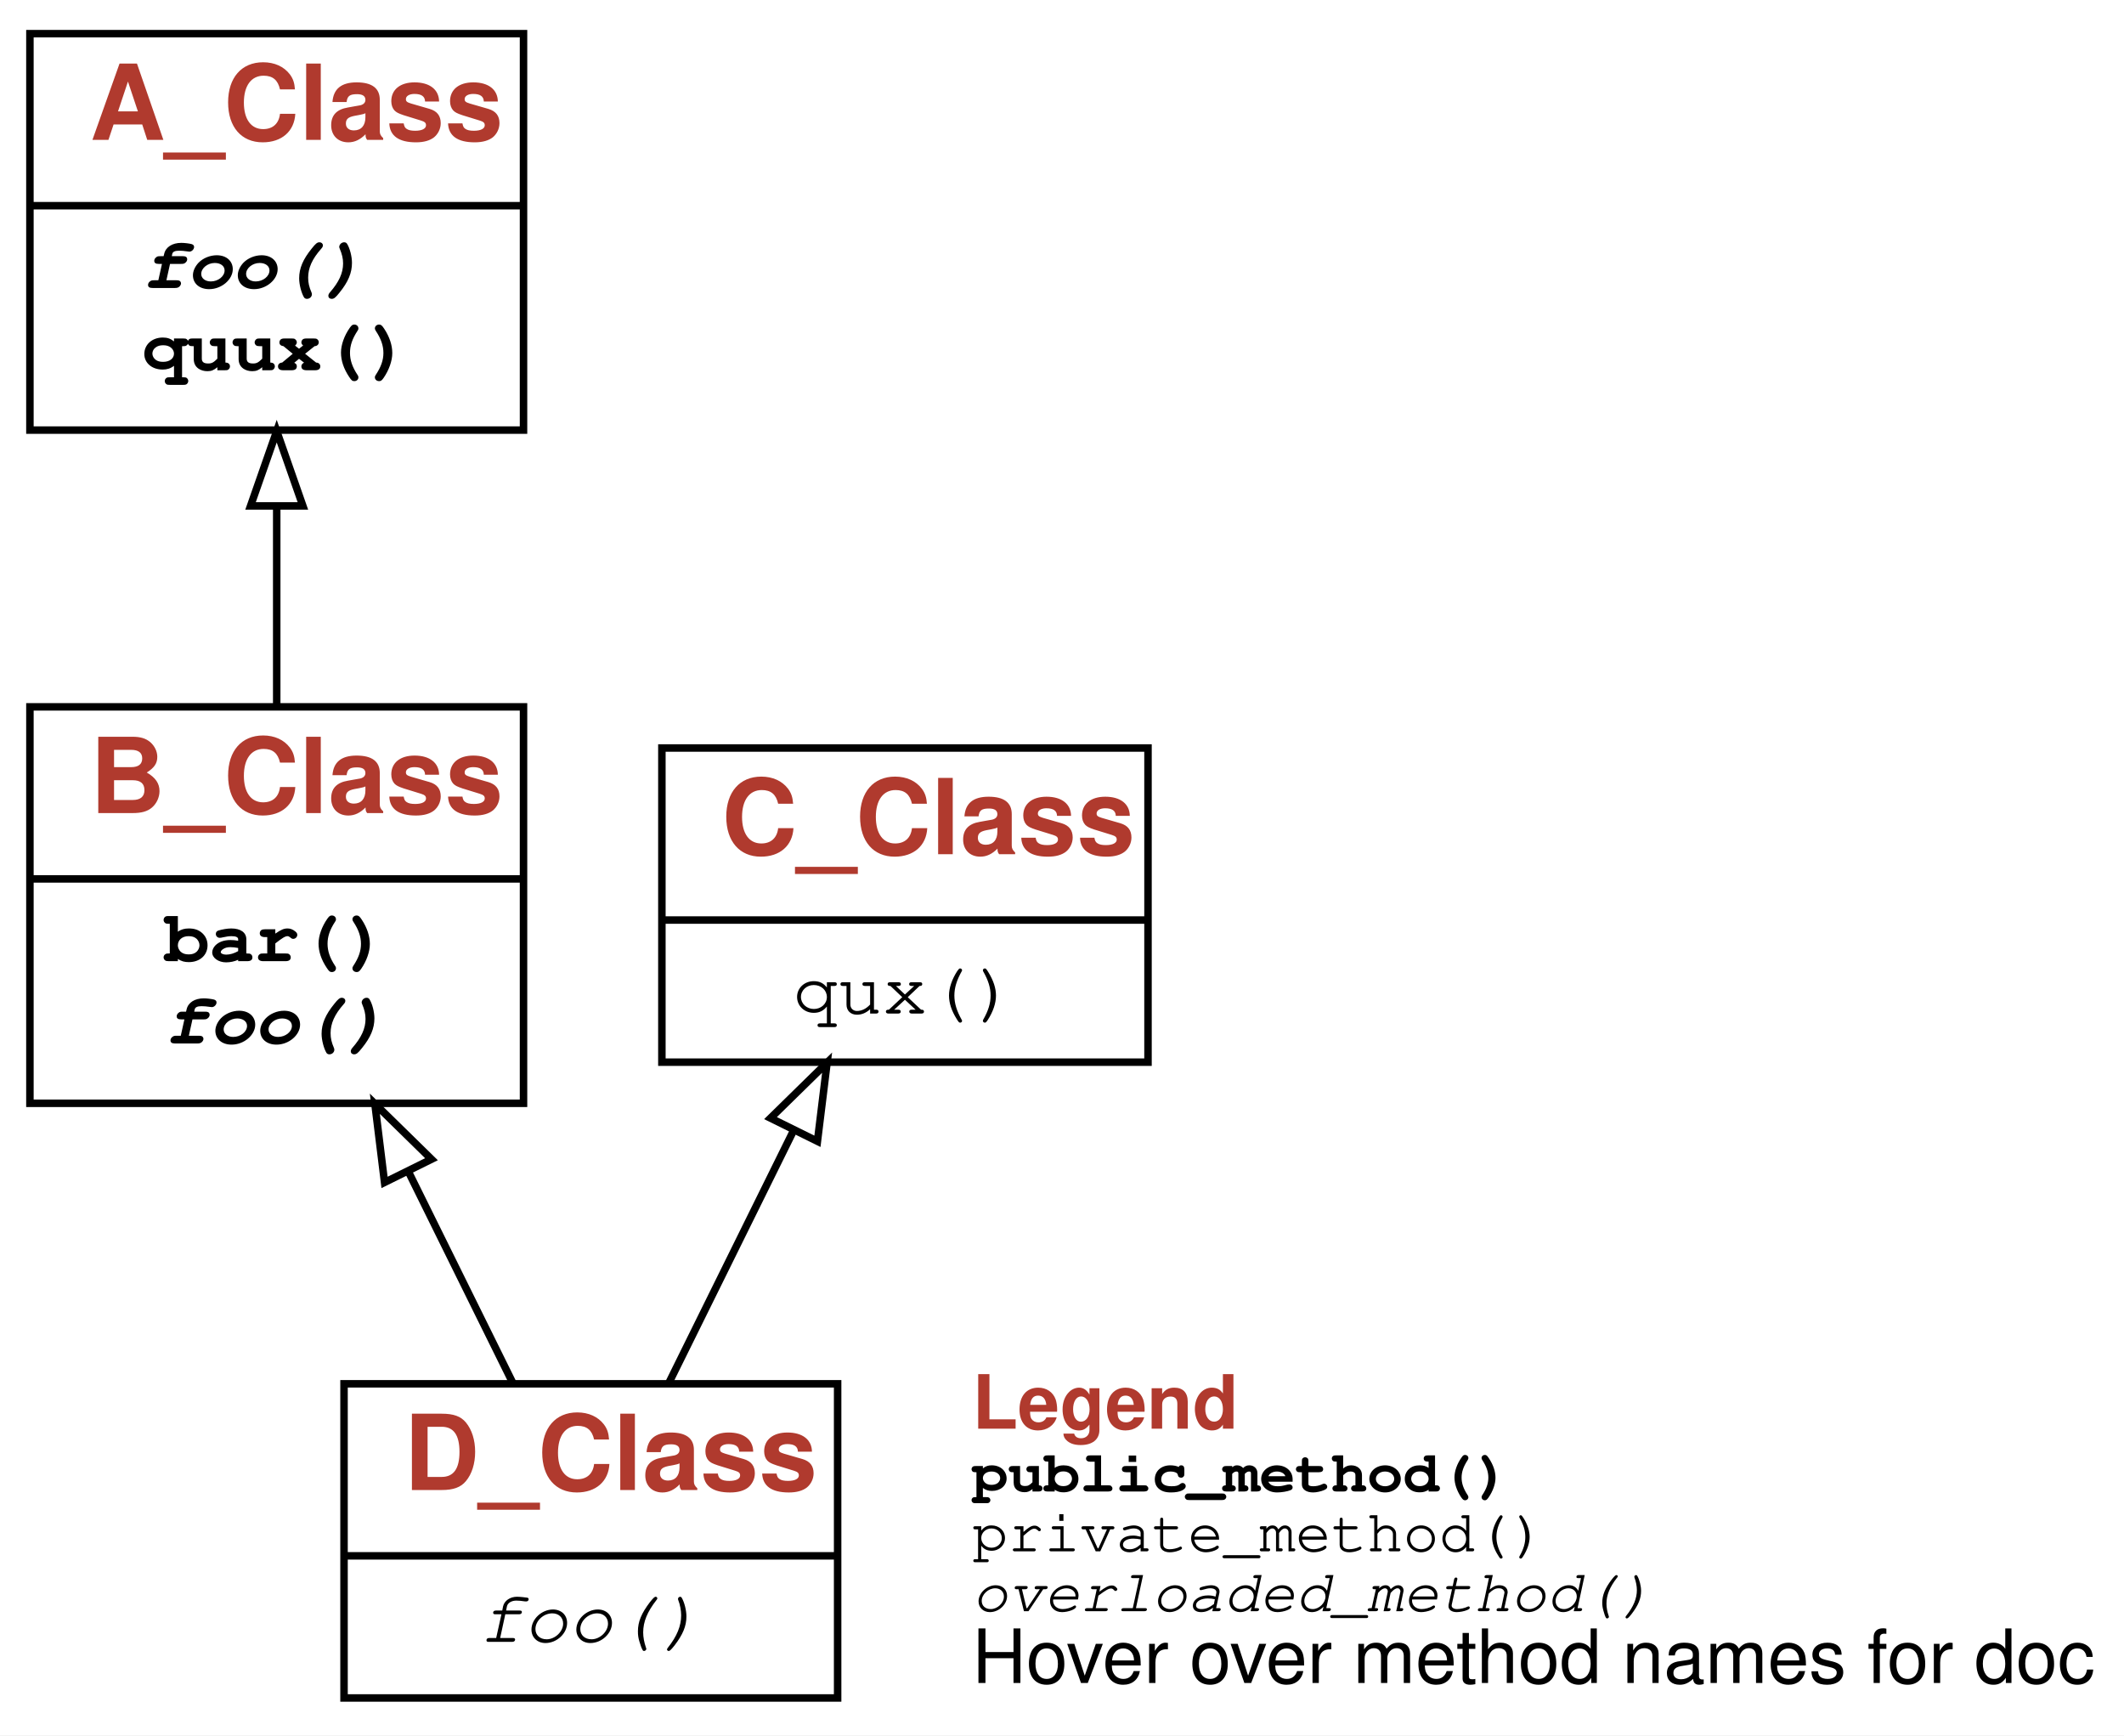
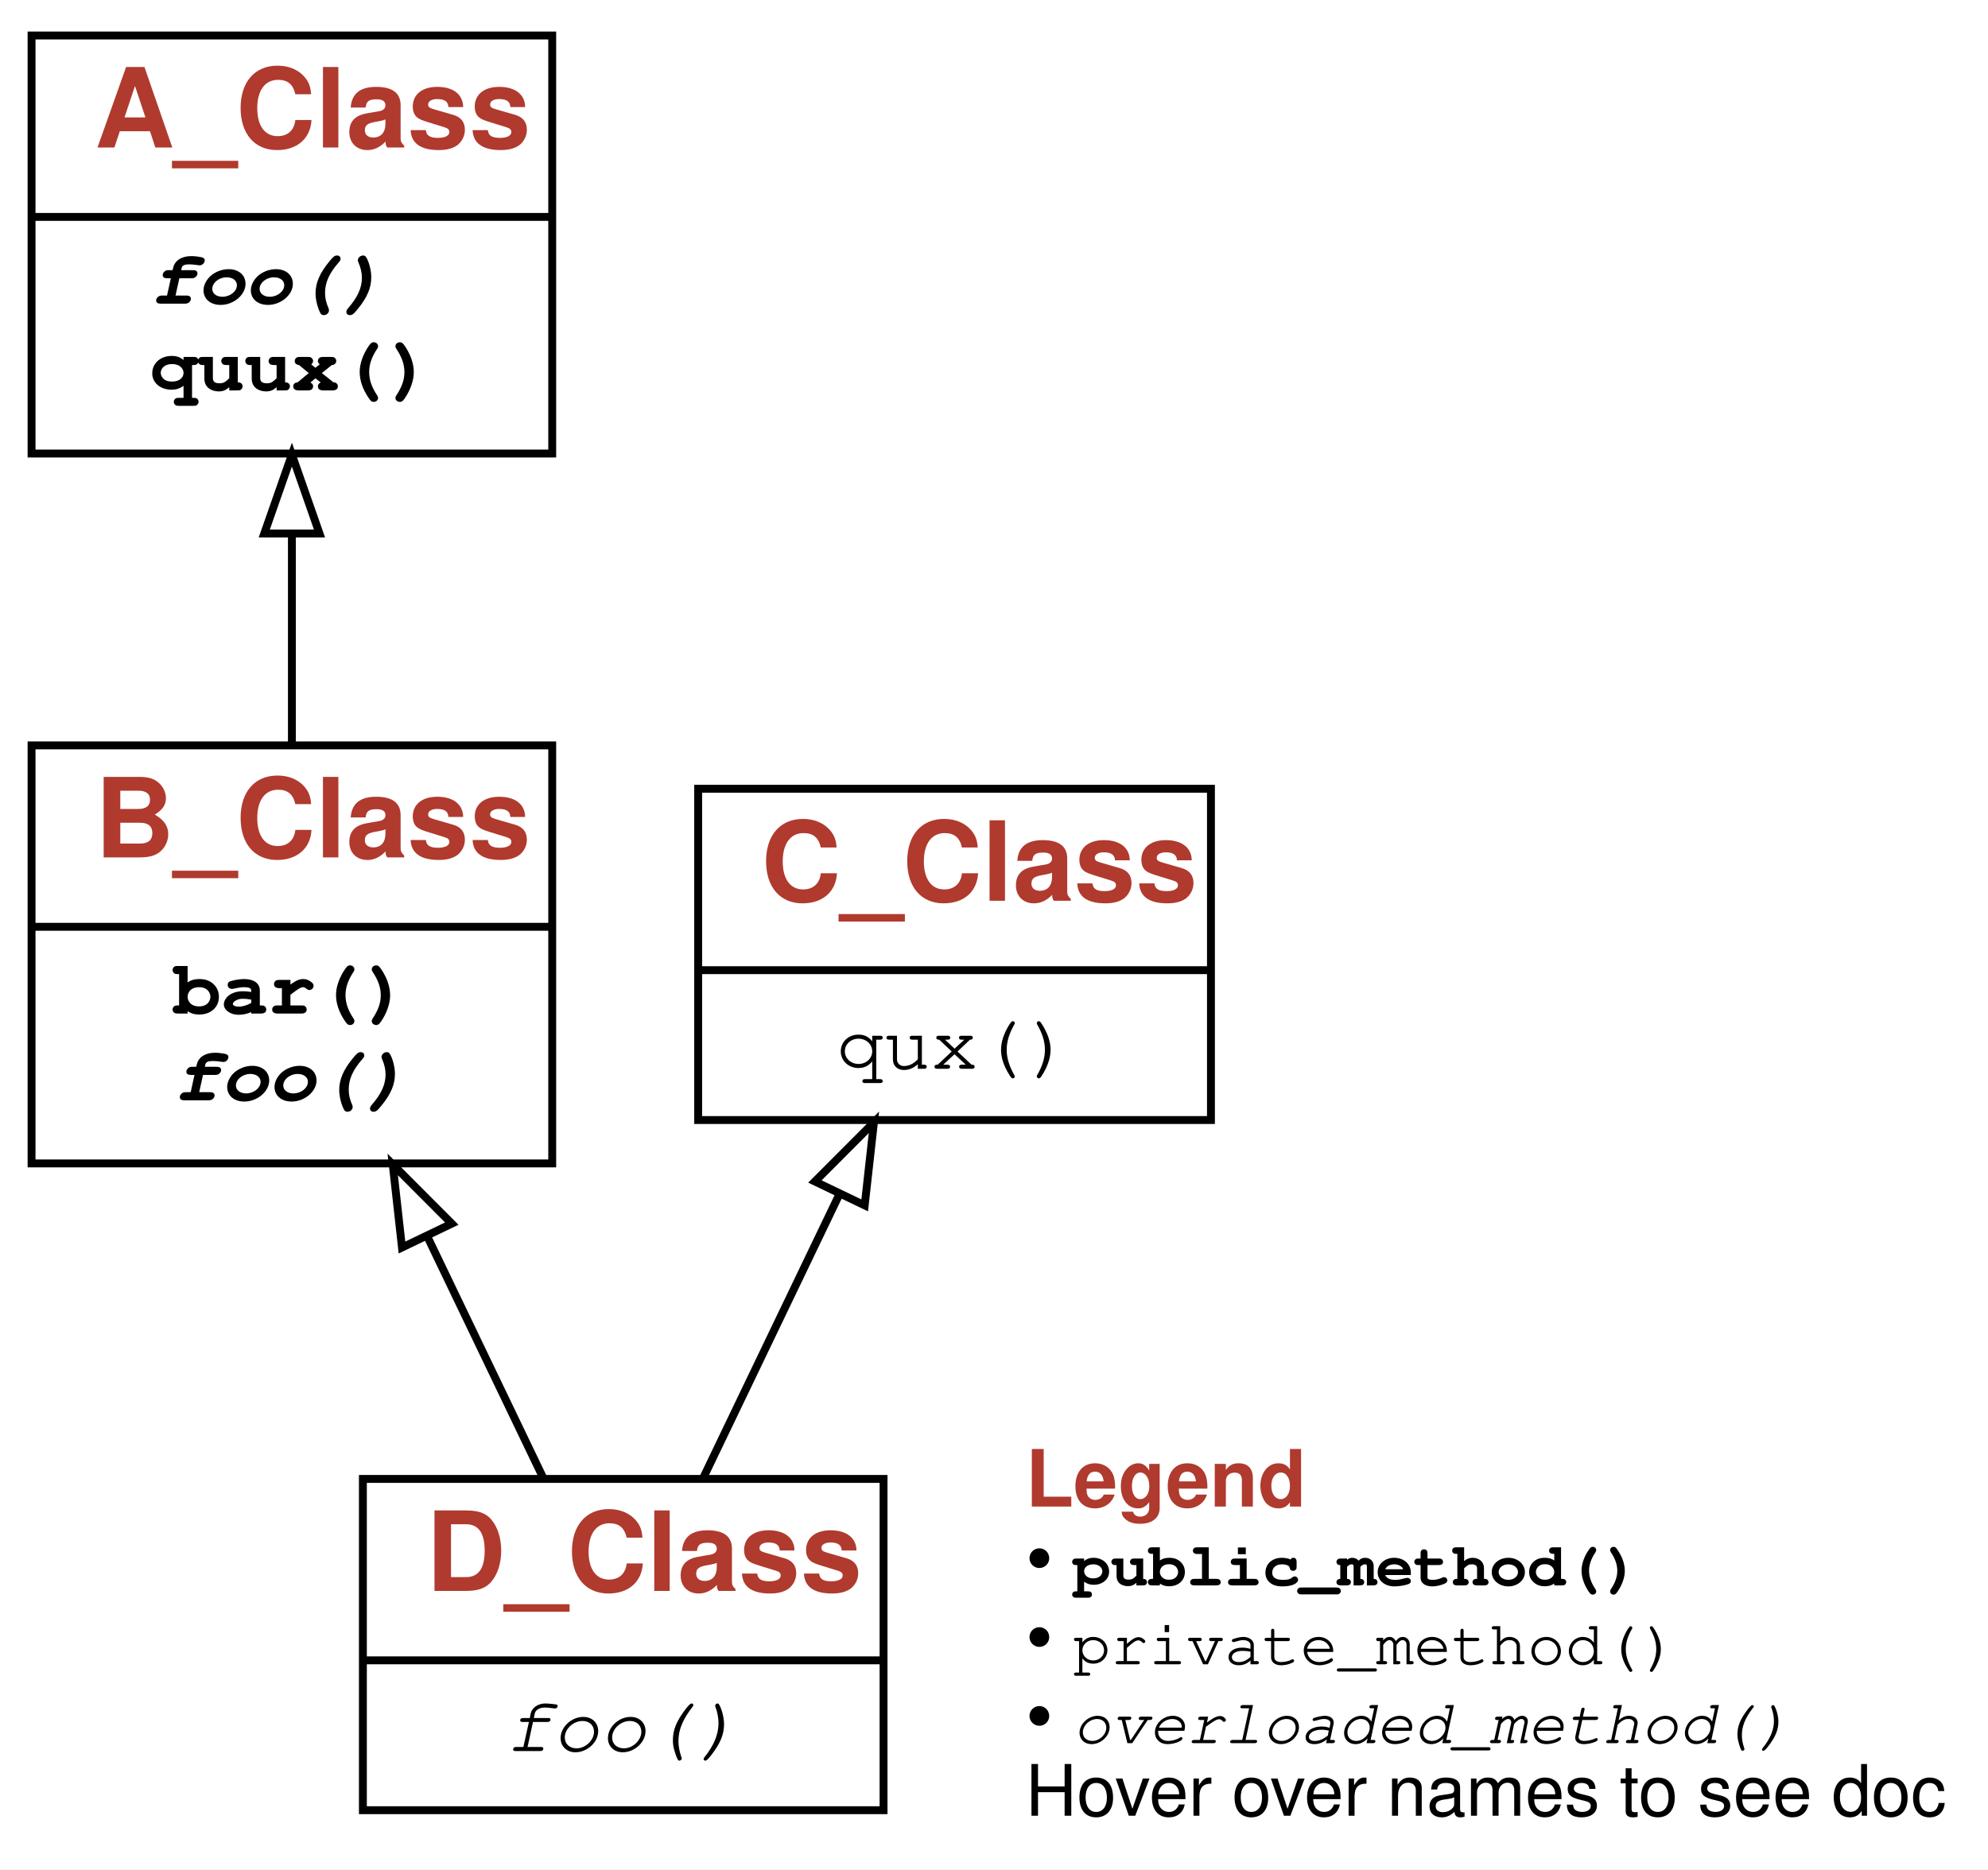
- <svg xmlns="http://www.w3.org/2000/svg" xmlns:xlink="http://www.w3.org/1999/xlink" width="284pt" height="232pt" viewBox="0.00 0.00 284.00 232.00">
-   <g id="graph0" class="graph" transform="scale(1 1) rotate(0) translate(4 228)">
+ <svg xmlns="http://www.w3.org/2000/svg" xmlns:xlink="http://www.w3.org/1999/xlink" width="252pt" height="237pt" viewBox="0.00 0.00 252.00 237.00">
+   <g id="graph0" class="graph" transform="scale(1 1) rotate(0) translate(4 233)">
    <g id="a_graph0">
      <a xlink:title="D_Class class hierarchy">
-         <polygon fill="#ffffff" stroke="transparent" points="-4,4 -4,-228 280,-228 280,4 -4,4" />
+         <polygon fill="#ffffff" stroke="transparent" points="-4,4 -4,-233 248,-233 248,4 -4,4" />
      </a>
    </g>
    <g id="node1" class="node">
      <g id="a_node1">
        <a xlink:href="#" xlink:title="class D_Class:&#10;    A subclass inheriting from multiple superclasses.&#10;    Comes with a fairly long, but meaningless documentation.">
-           <polygon fill="none" stroke="#000000" points="42,-1 42,-43 108,-43 108,-1 42,-1" />
-           <text text-anchor="start" x="50" y="-28.8" font-family="Patua One, Helvetica, sans-serif" font-weight="bold" font-size="14.00" fill="#b03a2e">D_Class</text>
-           <polyline fill="none" stroke="#000000" points="42,-20 108,-20 " />
+           <polygon fill="none" stroke="#000000" points="42,-3.5 42,-45.5 108,-45.5 108,-3.5 42,-3.5" />
+           <text text-anchor="start" x="50" y="-31.3" font-family="Patua One, Helvetica, sans-serif" font-weight="bold" font-size="14.00" fill="#b03a2e">D_Class</text>
+           <polyline fill="none" stroke="#000000" points="42,-22.5 108,-22.5 " />
          <g id="a_node1_0">
            <a xlink:href="#" xlink:title="D_Class">
              <g id="a_node1_1">
                <a xlink:href="#" xlink:title="foo(self)">
-                   <text text-anchor="start" x="60" y="-8.5" font-family="'Fira Mono', 'Source Code Pro', 'Courier', monospace" font-style="italic" font-size="10.00" fill="#000000">foo()</text>
+                   <text text-anchor="start" x="60" y="-11" font-family="'Fira Mono', 'Source Code Pro', 'Courier', monospace" font-style="italic" font-size="10.00" fill="#000000">foo()</text>
                </a>
              </g>
            </a>
          </g>
        </a>
      </g>
    </g>
    <g id="node2" class="node">
      <g id="a_node2">
        <a xlink:href="#" xlink:title="class B_Class:&#10;    A subclass inheriting some methods.">
-           <polygon fill="none" stroke="#000000" points="0,-80.5 0,-133.5 66,-133.5 66,-80.5 0,-80.5" />
-           <text text-anchor="start" x="8" y="-119.3" font-family="Patua One, Helvetica, sans-serif" font-weight="bold" font-size="14.00" fill="#b03a2e">B_Class</text>
-           <polyline fill="none" stroke="#000000" points="0,-110.5 66,-110.5 " />
+           <polygon fill="none" stroke="#000000" points="0,-85.5 0,-138.5 66,-138.5 66,-85.5 0,-85.5" />
+           <text text-anchor="start" x="8" y="-124.3" font-family="Patua One, Helvetica, sans-serif" font-weight="bold" font-size="14.00" fill="#b03a2e">B_Class</text>
+           <polyline fill="none" stroke="#000000" points="0,-115.5 66,-115.5 " />
          <g id="a_node2_2">
            <a xlink:href="#" xlink:title="B_Class">
              <g id="a_node2_3">
                <a xlink:href="#" xlink:title="bar(self, qux=None, bartender=42):&#10;    A qux walks into a bar.&#10;    `bartender` is an optional attribute.">
-                   <text text-anchor="start" x="18" y="-99.5" font-family="'Fira Mono', 'Source Code Pro', 'Courier', monospace" font-weight="bold" font-size="10.00" fill="#000000">bar()</text>
+                   <text text-anchor="start" x="18" y="-104.5" font-family="'Fira Mono', 'Source Code Pro', 'Courier', monospace" font-weight="bold" font-size="10.00" fill="#000000">bar()</text>
                </a>
              </g>
              <g id="a_node2_4">
                <a xlink:href="#" xlink:title="foo(self, fight=False):&#10;    A WW2 foo fighter.">
-                   <text text-anchor="start" x="18" y="-88.5" font-family="'Fira Mono', 'Source Code Pro', 'Courier', monospace" font-weight="bold" font-style="italic" font-size="10.00" fill="#000000">foo()</text>
+                   <text text-anchor="start" x="18" y="-93.5" font-family="'Fira Mono', 'Source Code Pro', 'Courier', monospace" font-weight="bold" font-style="italic" font-size="10.00" fill="#000000">foo()</text>
                </a>
              </g>
            </a>
          </g>
        </a>
      </g>
    </g>
    <g id="edge1" class="edge">
-       <path fill="none" stroke="#000000" d="M64.618,-43.011C60.384,-51.58 55.369,-61.73 50.594,-71.392" />
-       <polygon fill="none" stroke="#000000" points="47.416,-69.923 46.124,-80.439 53.692,-73.024 47.416,-69.923" />
+       <path fill="none" stroke="#000000" d="M64.833,-45.681C60.446,-54.82 55.191,-65.768 50.227,-76.11" />
+       <polygon fill="none" stroke="#000000" points="46.955,-74.839 45.783,-85.368 53.266,-77.868 46.955,-74.839" />
    </g>
    <g id="node4" class="node">
      <g id="a_node4">
        <a xlink:href="#" xlink:title="class C_Class">
-           <polygon fill="none" stroke="#000000" points="84.5,-86 84.5,-128 149.5,-128 149.5,-86 84.5,-86" />
-           <text text-anchor="start" x="92.5" y="-113.8" font-family="Patua One, Helvetica, sans-serif" font-weight="bold" font-size="14.00" fill="#b03a2e">C_Class</text>
-           <polyline fill="none" stroke="#000000" points="84.5,-105 149.5,-105 " />
+           <polygon fill="none" stroke="#000000" points="84.5,-91 84.5,-133 149.5,-133 149.5,-91 84.5,-91" />
+           <text text-anchor="start" x="92.5" y="-118.8" font-family="Patua One, Helvetica, sans-serif" font-weight="bold" font-size="14.00" fill="#b03a2e">C_Class</text>
+           <polyline fill="none" stroke="#000000" points="84.5,-110 149.5,-110 " />
          <g id="a_node4_5">
            <a xlink:href="#" xlink:title="C_Class">
              <g id="a_node4_6">
                <a xlink:href="#" xlink:title="qux(self)">
-                   <text text-anchor="start" x="102" y="-92.5" font-family="'Fira Mono', 'Source Code Pro', 'Courier', monospace" font-size="10.00" fill="#000000">qux()</text>
+                   <text text-anchor="start" x="102" y="-97.5" font-family="'Fira Mono', 'Source Code Pro', 'Courier', monospace" font-size="10.00" fill="#000000">qux()</text>
                </a>
              </g>
            </a>
          </g>
        </a>
      </g>
    </g>
    <g id="edge3" class="edge">
-       <path fill="none" stroke="#000000" d="M85.382,-43.011C90.43,-53.228 96.589,-65.692 102.126,-76.897" />
-       <polygon fill="none" stroke="#000000" points="99.024,-78.521 106.592,-85.936 105.3,-75.42 99.024,-78.521" />
+       <path fill="none" stroke="#000000" d="M85.167,-45.681C90.339,-56.457 96.719,-69.748 102.405,-81.594" />
+       <polygon fill="none" stroke="#000000" points="99.298,-83.21 106.781,-90.71 105.609,-80.181 99.298,-83.21" />
    </g>
    <g id="node3" class="node">
      <g id="a_node3">
        <a xlink:href="#" xlink:title="class A_Class:&#10;    A Class which does A thing right.&#10;    Comes with a longer docstring.">
-           <polygon fill="none" stroke="#000000" points="0,-170.5 0,-223.5 66,-223.5 66,-170.5 0,-170.5" />
-           <text text-anchor="start" x="8" y="-209.3" font-family="Patua One, Helvetica, sans-serif" font-weight="bold" font-size="14.00" fill="#b03a2e">A_Class</text>
-           <polyline fill="none" stroke="#000000" points="0,-200.5 66,-200.5 " />
+           <polygon fill="none" stroke="#000000" points="0,-175.5 0,-228.5 66,-228.5 66,-175.5 0,-175.5" />
+           <text text-anchor="start" x="8" y="-214.3" font-family="Patua One, Helvetica, sans-serif" font-weight="bold" font-size="14.00" fill="#b03a2e">A_Class</text>
+           <polyline fill="none" stroke="#000000" points="0,-205.5 66,-205.5 " />
          <g id="a_node3_7">
            <a xlink:href="#" xlink:title="A_Class">
              <g id="a_node3_8">
                <a xlink:href="#" xlink:title="foo(self):&#10;    The Adventures of the glorious Foo">
-                   <text text-anchor="start" x="15" y="-189.5" font-family="'Fira Mono', 'Source Code Pro', 'Courier', monospace" font-weight="bold" font-style="italic" font-size="10.00" fill="#000000">foo()</text>
+                   <text text-anchor="start" x="15" y="-194.5" font-family="'Fira Mono', 'Source Code Pro', 'Courier', monospace" font-weight="bold" font-style="italic" font-size="10.00" fill="#000000">foo()</text>
                </a>
              </g>
              <g id="a_node3_9">
                <a xlink:href="#" xlink:title="quux(self):&#10;    A method that is not used.">
-                   <text text-anchor="start" x="15" y="-178.5" font-family="'Fira Mono', 'Source Code Pro', 'Courier', monospace" font-weight="bold" font-size="10.00" fill="#000000">quux()</text>
+                   <text text-anchor="start" x="15" y="-183.5" font-family="'Fira Mono', 'Source Code Pro', 'Courier', monospace" font-weight="bold" font-size="10.00" fill="#000000">quux()</text>
                </a>
              </g>
            </a>
          </g>
        </a>
      </g>
    </g>
    <g id="edge2" class="edge">
-       <path fill="none" stroke="#000000" d="M33,-133.516C33,-141.864 33,-151.239 33,-160.17" />
-       <polygon fill="none" stroke="#000000" points="29.5,-160.362 33,-170.362 36.5,-160.362 29.5,-160.362" />
+       <path fill="none" stroke="#000000" d="M33,-138.516C33,-146.864 33,-156.239 33,-165.17" />
+       <polygon fill="none" stroke="#000000" points="29.5,-165.362 33,-175.362 36.5,-165.362 29.5,-165.362" />
    </g>
    <g id="node5" class="node">
-       <text text-anchor="start" x="126" y="-37" font-family="Patua One, Helvetica, sans-serif" font-weight="bold" font-size="10.00" fill="#b03a2e">Legend</text>
-       <text text-anchor="start" x="126" y="-28.6" font-family="'Fira Mono', 'Source Code Pro', 'Courier', monospace" font-weight="bold" font-size="8.00" fill="#000000">public_method()</text>
-       <text text-anchor="start" x="126" y="-20.6" font-family="'Fira Mono', 'Source Code Pro', 'Courier', monospace" font-size="8.00" fill="#000000">private_method()</text>
-       <text text-anchor="start" x="126" y="-12.6" font-family="'Fira Mono', 'Source Code Pro', 'Courier', monospace" font-style="italic" font-size="8.00" fill="#000000">overloaded_method()</text>
-       <text text-anchor="start" x="126" y="-3" font-family="Patua One, Helvetica, sans-serif" font-size="10.00" fill="#000000">Hover over method names for doc</text>
+       <text text-anchor="start" x="126" y="-42" font-family="Patua One, Helvetica, sans-serif" font-weight="bold" font-size="10.00" fill="#b03a2e">Legend</text>
+       <text text-anchor="start" x="126" y="-32" font-family="Patua One, Helvetica, sans-serif" font-size="10.00" fill="#000000">• </text>
+       <text text-anchor="start" x="132" y="-32" font-family="'Fira Mono', 'Source Code Pro', 'Courier', monospace" font-weight="bold" font-size="8.00" fill="#000000">public_method()</text>
+       <text text-anchor="start" x="126" y="-22" font-family="Patua One, Helvetica, sans-serif" font-size="10.00" fill="#000000">• </text>
+       <text text-anchor="start" x="132" y="-22" font-family="'Fira Mono', 'Source Code Pro', 'Courier', monospace" font-size="8.00" fill="#000000">private_method()</text>
+       <text text-anchor="start" x="126" y="-12" font-family="Patua One, Helvetica, sans-serif" font-size="10.00" fill="#000000">• </text>
+       <text text-anchor="start" x="132" y="-12" font-family="'Fira Mono', 'Source Code Pro', 'Courier', monospace" font-style="italic" font-size="8.00" fill="#000000">overloaded_method()</text>
+       <text text-anchor="start" x="126" y="-2.8" font-family="Helvetica,sans-Serif" font-size="9.00" fill="#000000">Hover over names to see doc</text>
    </g>
  </g>
</svg>
